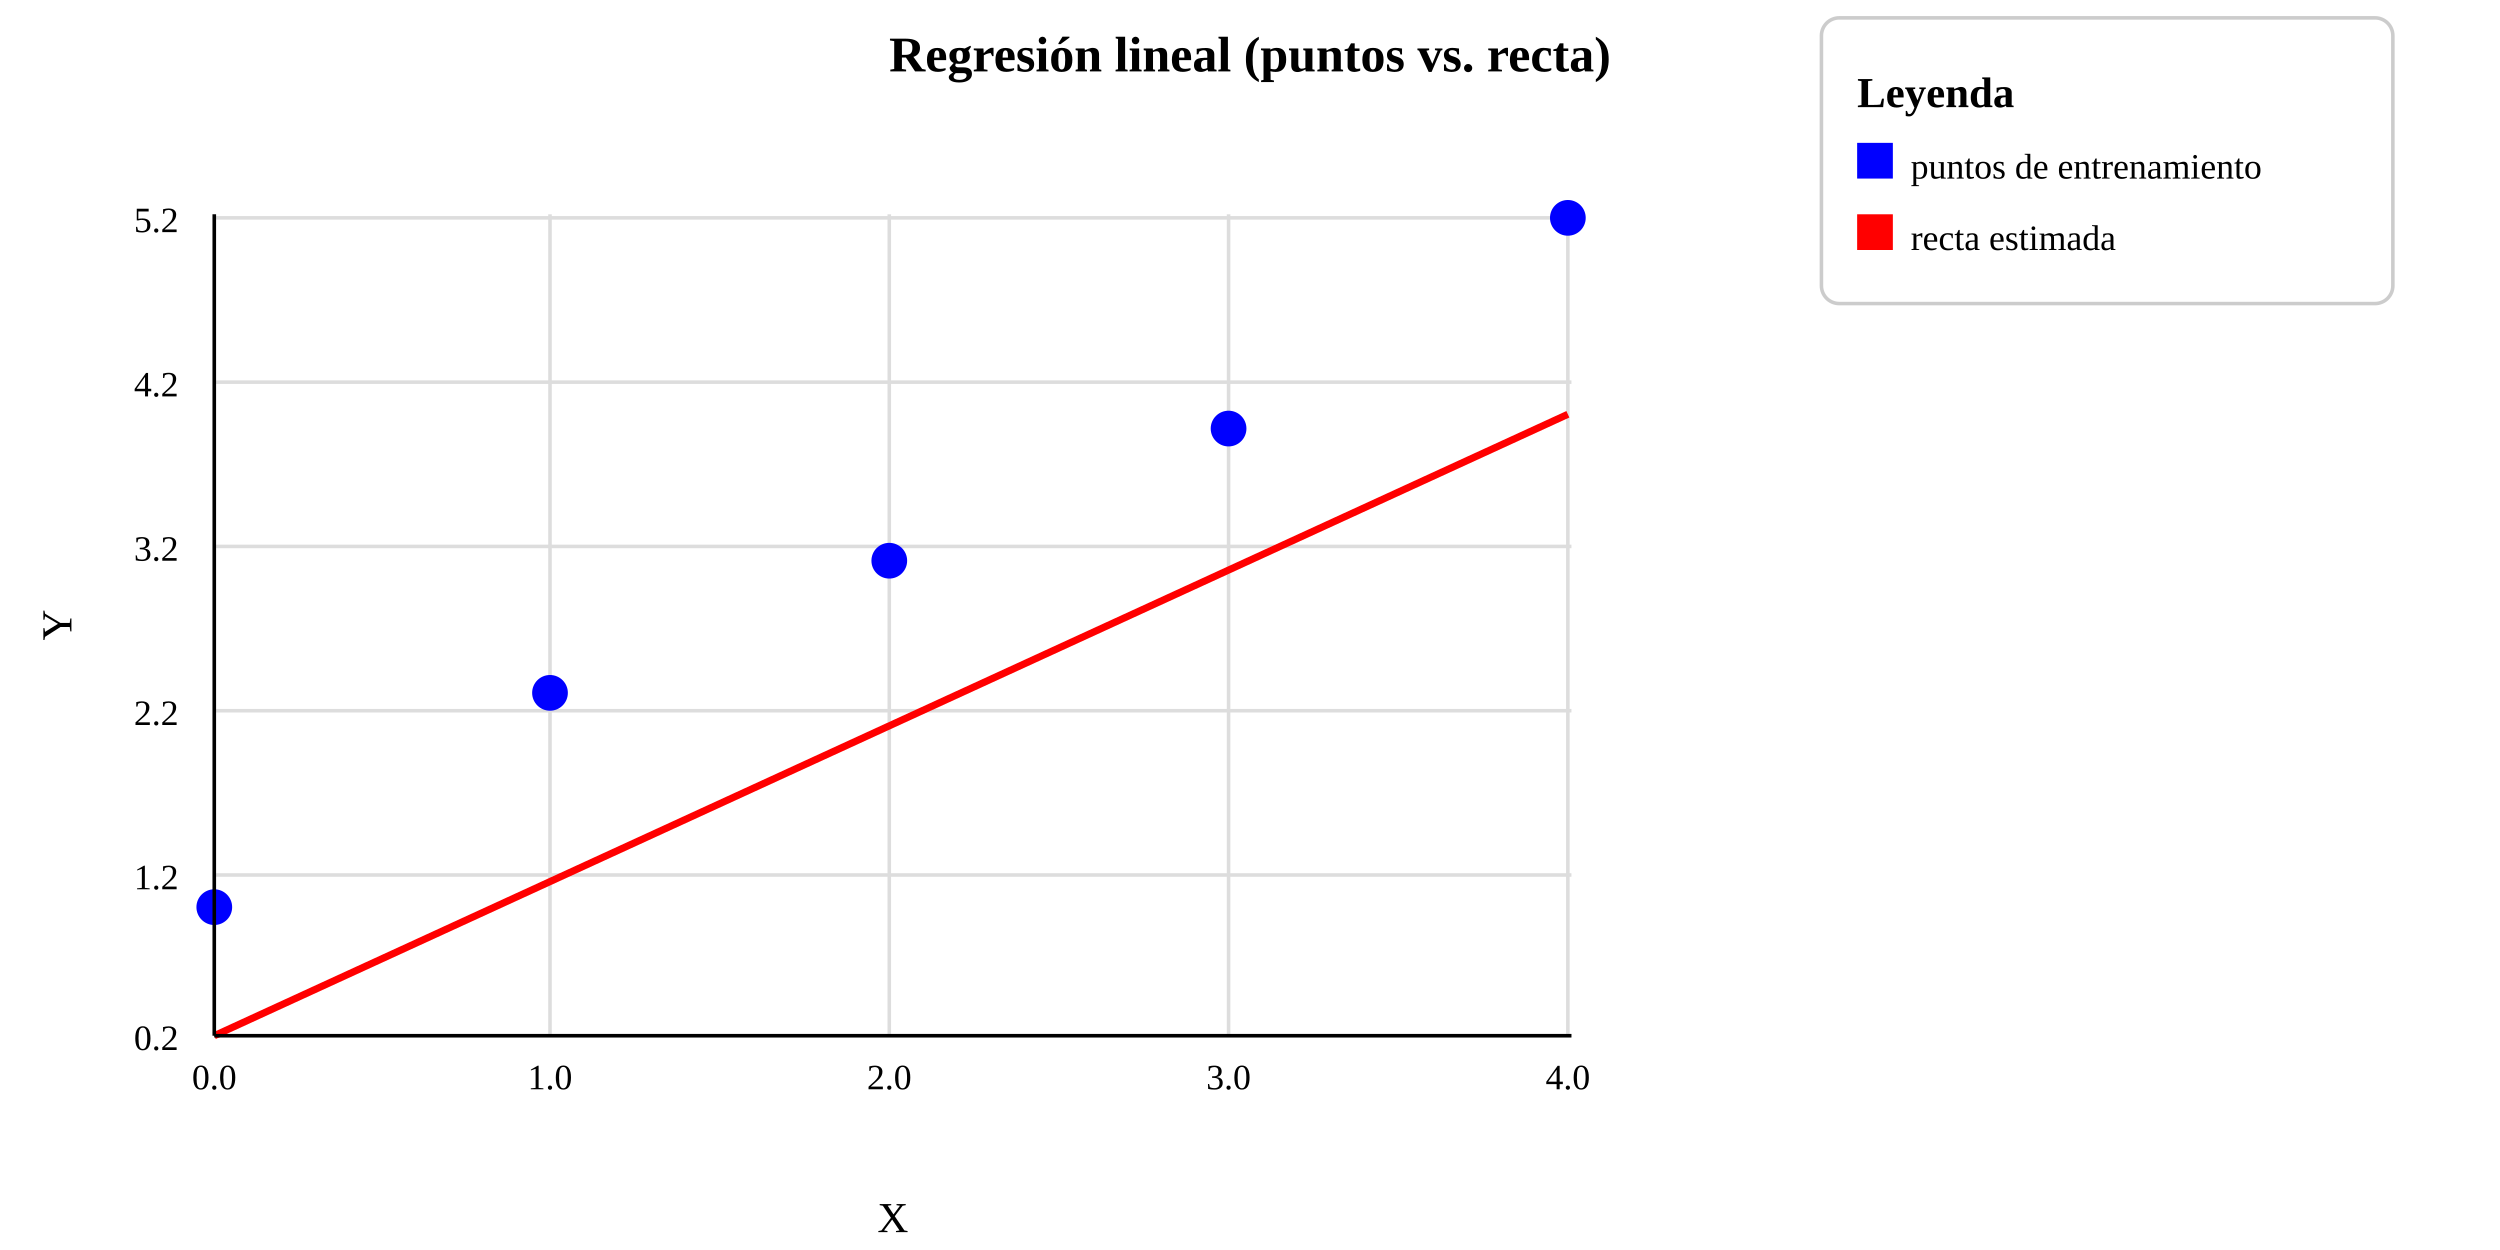
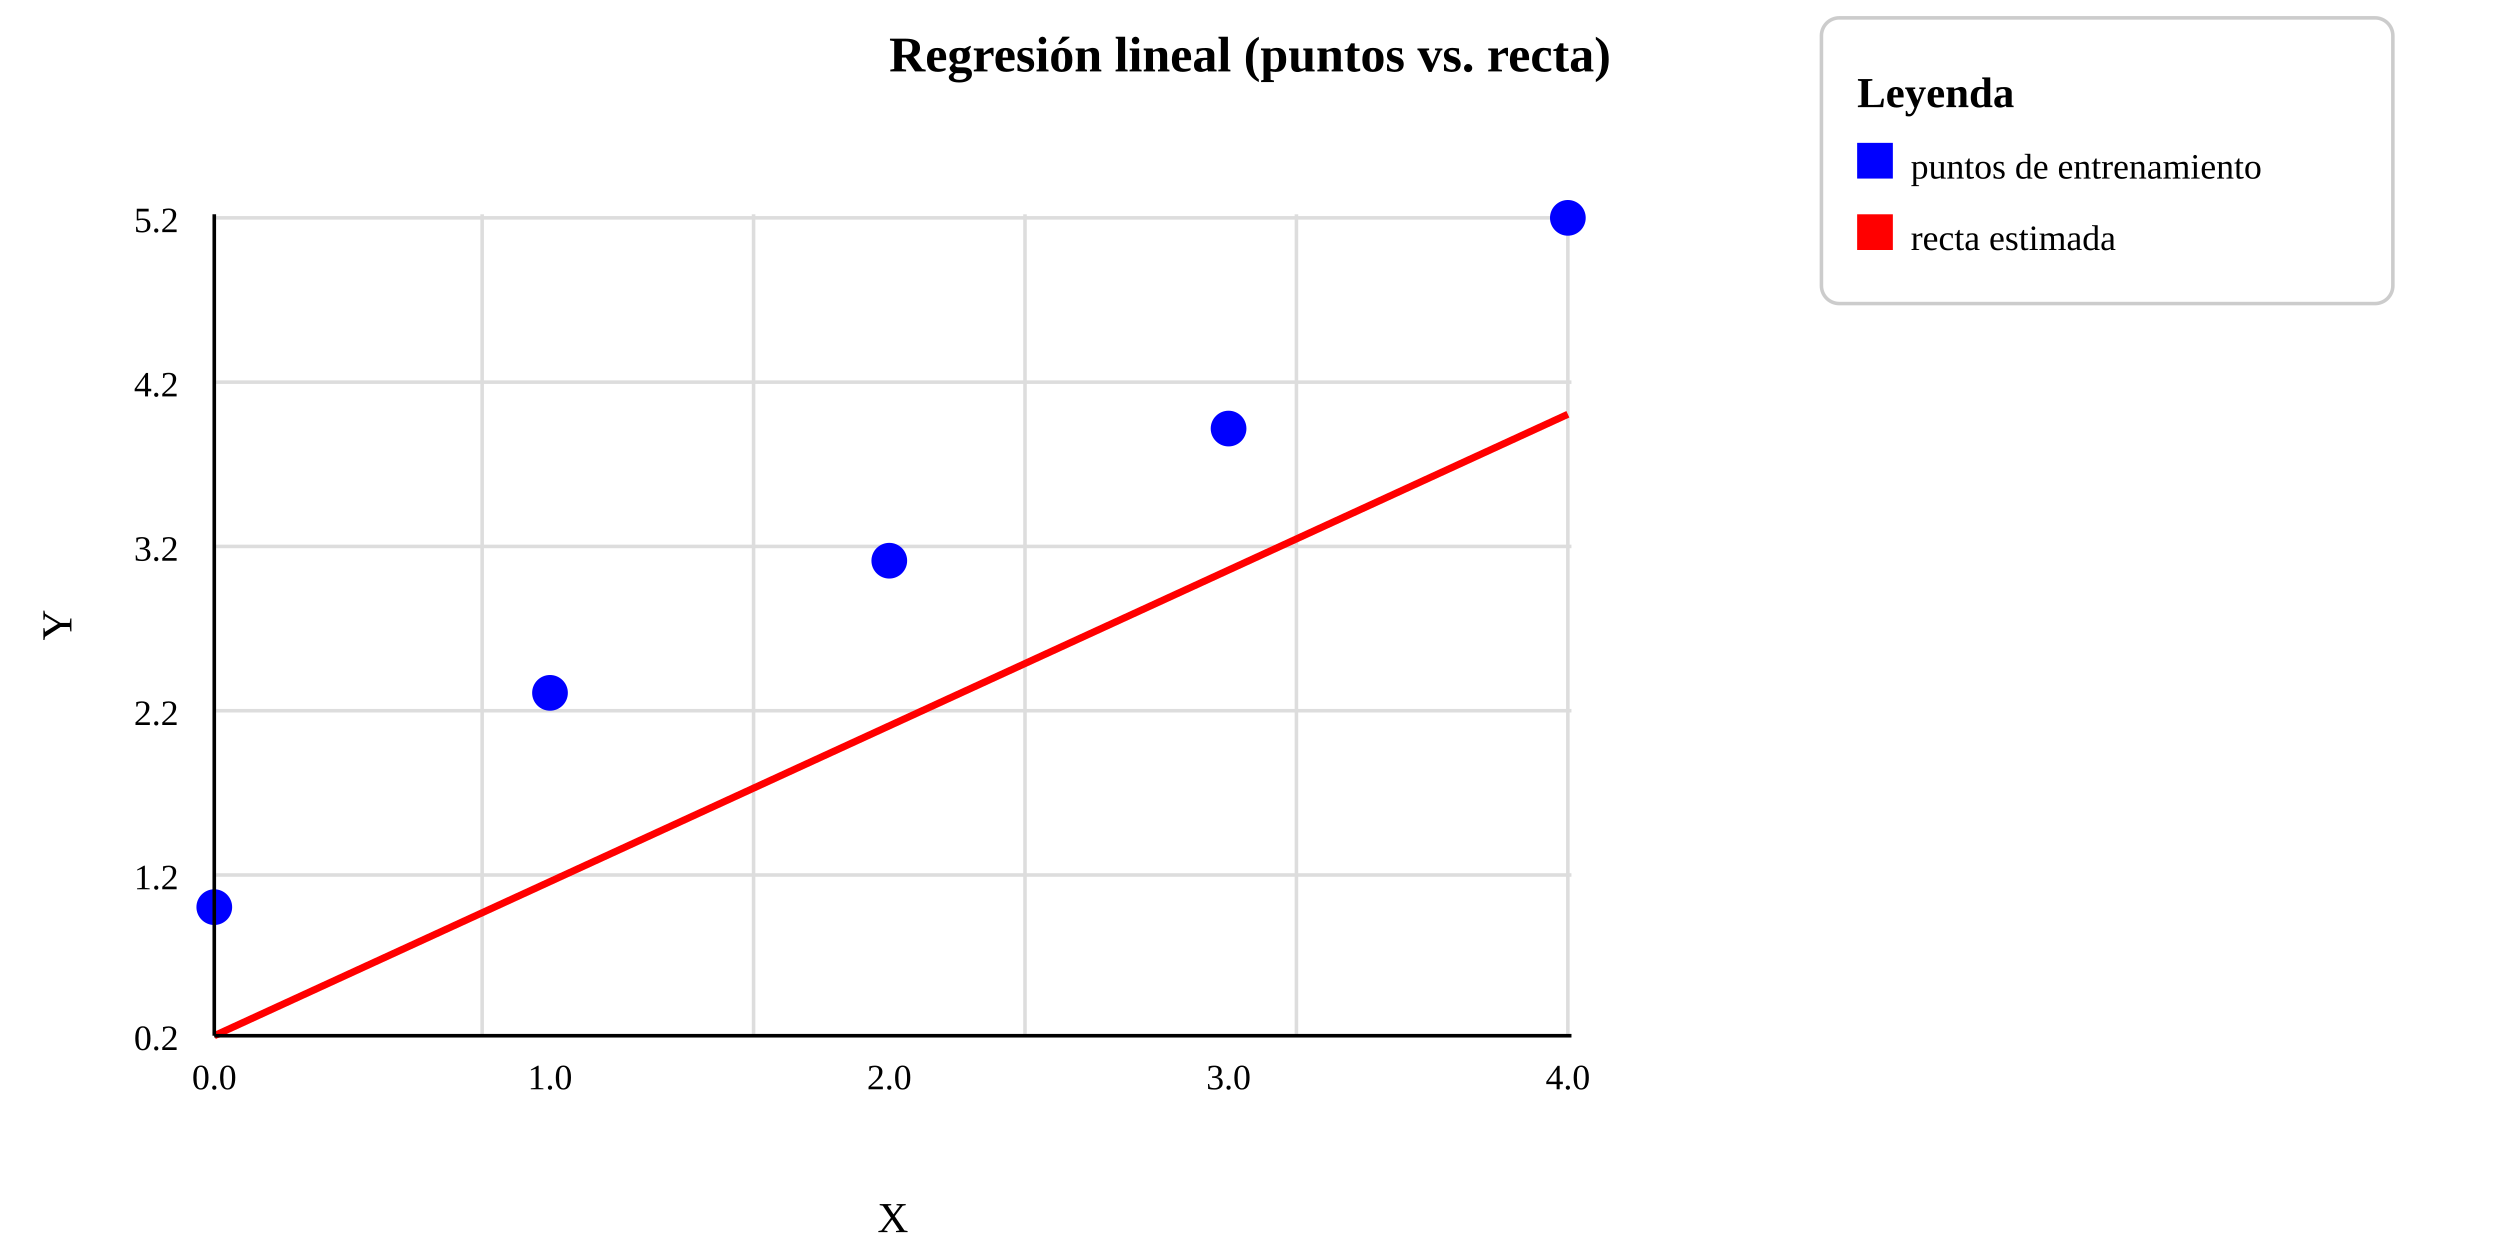
<svg xmlns="http://www.w3.org/2000/svg" width="700" height="350">
  <rect x="0" y="0" width="700" height="350" fill="white" />
  <line x1="60" y1="290" x2="440" y2="290" stroke="#ddd" stroke-width="1" />
  <line x1="60" y1="245" x2="440" y2="245" stroke="#ddd" stroke-width="1" />
  <line x1="60" y1="199" x2="440" y2="199" stroke="#ddd" stroke-width="1" />
  <line x1="60" y1="153" x2="440" y2="153" stroke="#ddd" stroke-width="1" />
  <line x1="60" y1="107" x2="440" y2="107" stroke="#ddd" stroke-width="1" />
  <line x1="60" y1="61" x2="440" y2="61" stroke="#ddd" stroke-width="1" />
  <line x1="60" y1="60" x2="60" y2="290" stroke="#ddd" stroke-width="1" />
-   <line x1="154" y1="60" x2="154" y2="290" stroke="#ddd" stroke-width="1" />
-   <line x1="249" y1="60" x2="249" y2="290" stroke="#ddd" stroke-width="1" />
-   <line x1="344" y1="60" x2="344" y2="290" stroke="#ddd" stroke-width="1" />
+   <line x1="135" y1="60" x2="135" y2="290" stroke="#ddd" stroke-width="1" />
+   <line x1="211" y1="60" x2="211" y2="290" stroke="#ddd" stroke-width="1" />
+   <line x1="287" y1="60" x2="287" y2="290" stroke="#ddd" stroke-width="1" />
+   <line x1="363" y1="60" x2="363" y2="290" stroke="#ddd" stroke-width="1" />
  <line x1="439" y1="60" x2="439" y2="290" stroke="#ddd" stroke-width="1" />
  <circle cx="60" cy="254" r="5" fill="blue" />
  <circle cx="154" cy="194" r="5" fill="blue" />
  <circle cx="249" cy="157" r="5" fill="blue" />
  <circle cx="344" cy="120" r="5" fill="blue" />
  <circle cx="439" cy="61" r="5" fill="blue" />
  <line x1="60" y1="290" x2="439" y2="116" stroke="red" stroke-width="2" />
  <line x1="60" y1="290" x2="440" y2="290" stroke="black" stroke-width="1" />
  <line x1="60" y1="60" x2="60" y2="290" stroke="black" stroke-width="1" />
  <text x="50" y="294" font-size="10" text-anchor="end">0.2</text>
  <text x="50" y="249" font-size="10" text-anchor="end">1.2</text>
  <text x="50" y="203" font-size="10" text-anchor="end">2.2</text>
  <text x="50" y="157" font-size="10" text-anchor="end">3.2</text>
  <text x="50" y="111" font-size="10" text-anchor="end">4.2</text>
  <text x="50" y="65" font-size="10" text-anchor="end">5.2</text>
  <text x="60" y="305" font-size="10" text-anchor="middle">0.0</text>
  <text x="154" y="305" font-size="10" text-anchor="middle">1.0</text>
  <text x="249" y="305" font-size="10" text-anchor="middle">2.0</text>
  <text x="344" y="305" font-size="10" text-anchor="middle">3.0</text>
  <text x="439" y="305" font-size="10" text-anchor="middle">4.0</text>
  <text x="350" y="20" font-size="14" text-anchor="middle" font-weight="bold">Regresión lineal (puntos vs. recta)</text>
  <text x="250" y="345" font-size="12" text-anchor="middle">X</text>
  <g transform="translate(20,175) rotate(-90)">
    <text font-size="12" text-anchor="middle">Y</text>
  </g>
  <rect x="510" y="5" width="160" height="80" fill="white" stroke="#ccc" rx="5" />
  <text x="520" y="30" font-size="12" font-weight="bold">Leyenda</text>
  <rect x="520" y="40" width="10" height="10" fill="blue" />
  <text x="535" y="50" font-size="10">puntos de entrenamiento</text>
  <rect x="520" y="60" width="10" height="10" fill="red" />
  <text x="535" y="70" font-size="10">recta estimada</text>
</svg>
